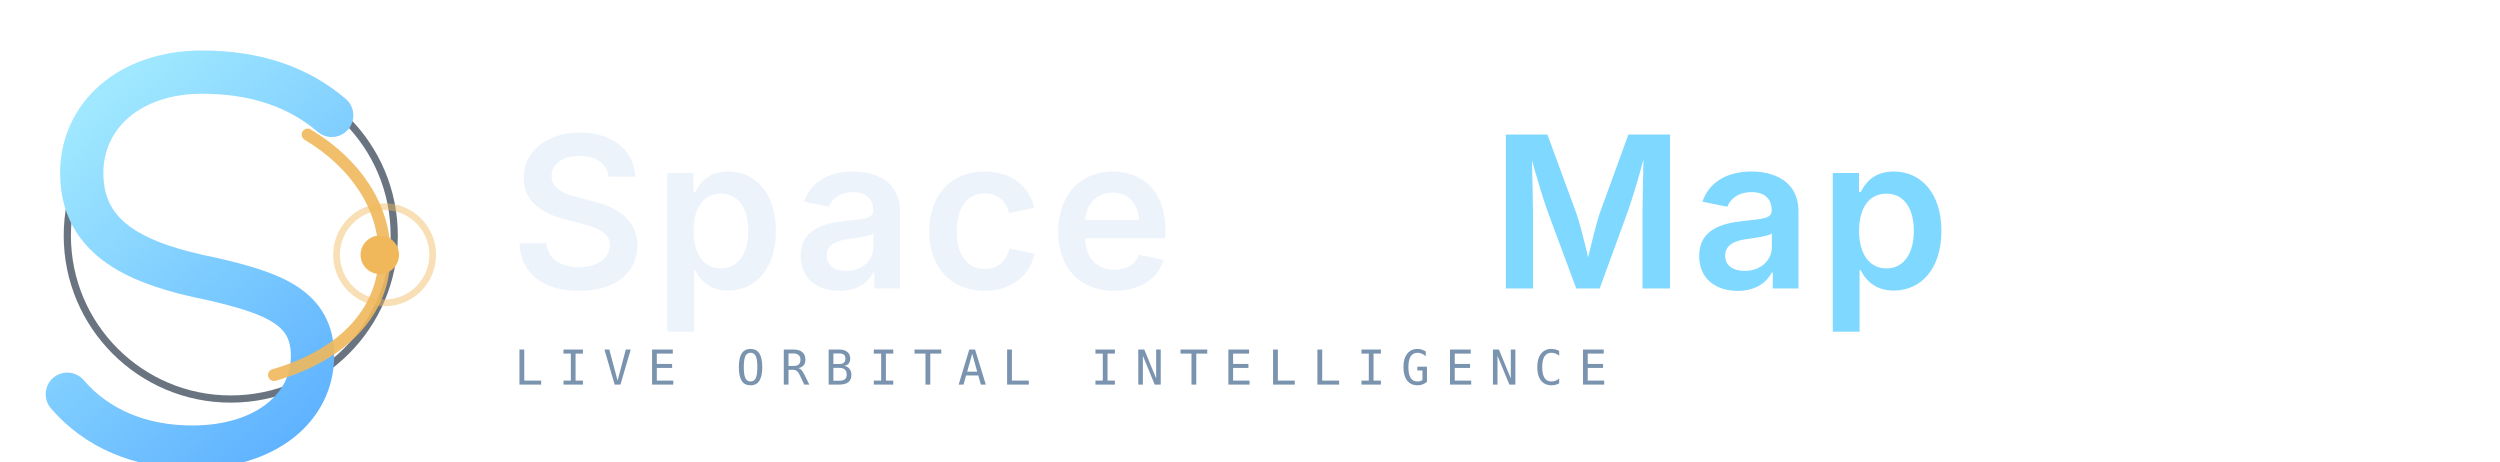
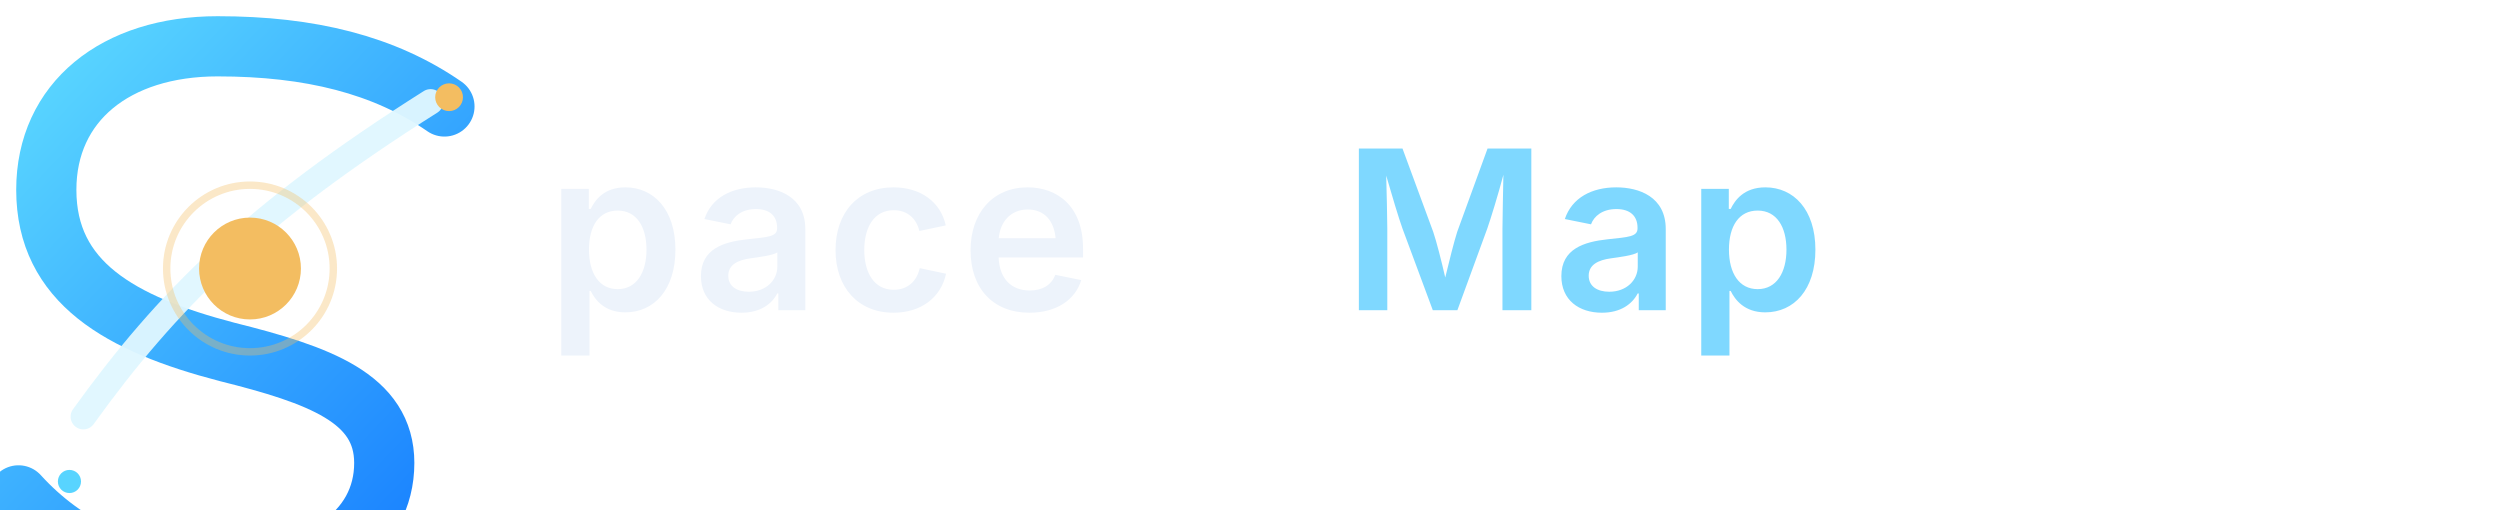
- <svg xmlns="http://www.w3.org/2000/svg" viewBox="0 0 520 96" fill="none">
+ <svg xmlns="http://www.w3.org/2000/svg" viewBox="0 0 540 110" fill="none">
  <defs>
-     <linearGradient id="sweep" x1="18" y1="10" x2="86" y2="86" gradientUnits="userSpaceOnUse">
-       <stop offset="0%" stop-color="#9fe8ff" />
-       <stop offset="100%" stop-color="#4da3ff" />
+     <linearGradient id="sweep" x1="12" y1="12" x2="100" y2="96" gradientUnits="userSpaceOnUse">
+       <stop offset="0%" stop-color="#58d4ff" />
+       <stop offset="100%" stop-color="#1b84ff" />
    </linearGradient>
  </defs>
-   <g transform="translate(6 8)">
-     <circle cx="42" cy="41" r="34" fill="none" stroke="#1a2a3e" stroke-width="1.5" opacity="0.65" />
-     <path d="M63 16C56 10 47 7 36 7C21 7 11 16 11 28C11 42 23 47 38 50C51 53 59 56 59 66C59 77 49 85 34 85C23 85 14 81 8 74" fill="none" stroke="url(#sweep)" stroke-width="9" stroke-linecap="round" stroke-linejoin="round" />
-     <path d="M58 20C68 26 74 35 74 45C74 57 65 66 51 70" fill="none" stroke="#f0b85b" stroke-width="2.5" stroke-linecap="round" opacity="0.9" />
-     <circle cx="73" cy="45" r="4" fill="#f0b85b" />
-     <circle cx="74" cy="45" r="10" fill="none" stroke="#f0b85b" stroke-width="1.4" opacity="0.45" />
+   <g transform="translate(0 4)">
+     <path d="M96 19C83 10 67 6 47 6C25 6 10 18 10 37C10 57 26 66 49 72C69 77 83 82 83 96C83 111 69 121 46 121C28 121 14 114 4 103" fill="none" stroke="url(#sweep)" stroke-width="13" stroke-linecap="round" stroke-linejoin="round" />
+     <path d="M18 86C36 61 55 42 93 18" fill="none" stroke="#dff7ff" stroke-width="5.5" stroke-linecap="round" opacity="0.95" />
+     <circle cx="54" cy="54" r="11" fill="#f3bd61" />
+     <circle cx="54" cy="54" r="18" fill="none" stroke="#f3bd61" stroke-width="1.6" opacity="0.35" />
+     <circle cx="15" cy="100" r="2.5" fill="#58d4ff" />
+     <circle cx="97" cy="17" r="3" fill="#f3bd61" />
  </g>
-   <text x="106" y="60" fill="#edf3fb" font-family="'Space Grotesk', 'Inter', sans-serif" font-size="44" font-weight="600" letter-spacing="1.2">Space</text>
-   <text x="310" y="60" fill="#7fd8ff" font-family="'Space Grotesk', 'Inter', sans-serif" font-size="44" font-weight="600" letter-spacing="1.2">Map</text>
-   <text x="107" y="80" fill="#7a93af" font-family="'JetBrains Mono', monospace" font-size="10" letter-spacing="3.2">LIVE ORBITAL INTELLIGENCE</text>
+   <text x="118" y="67" fill="#edf3fb" font-family="'Space Grotesk', 'Inter', sans-serif" font-size="48" font-weight="600" letter-spacing="1.2">pace</text>
+   <text x="290" y="67" fill="#7fd8ff" font-family="'Space Grotesk', 'Inter', sans-serif" font-size="48" font-weight="600" letter-spacing="1.2">Map</text>
</svg>
